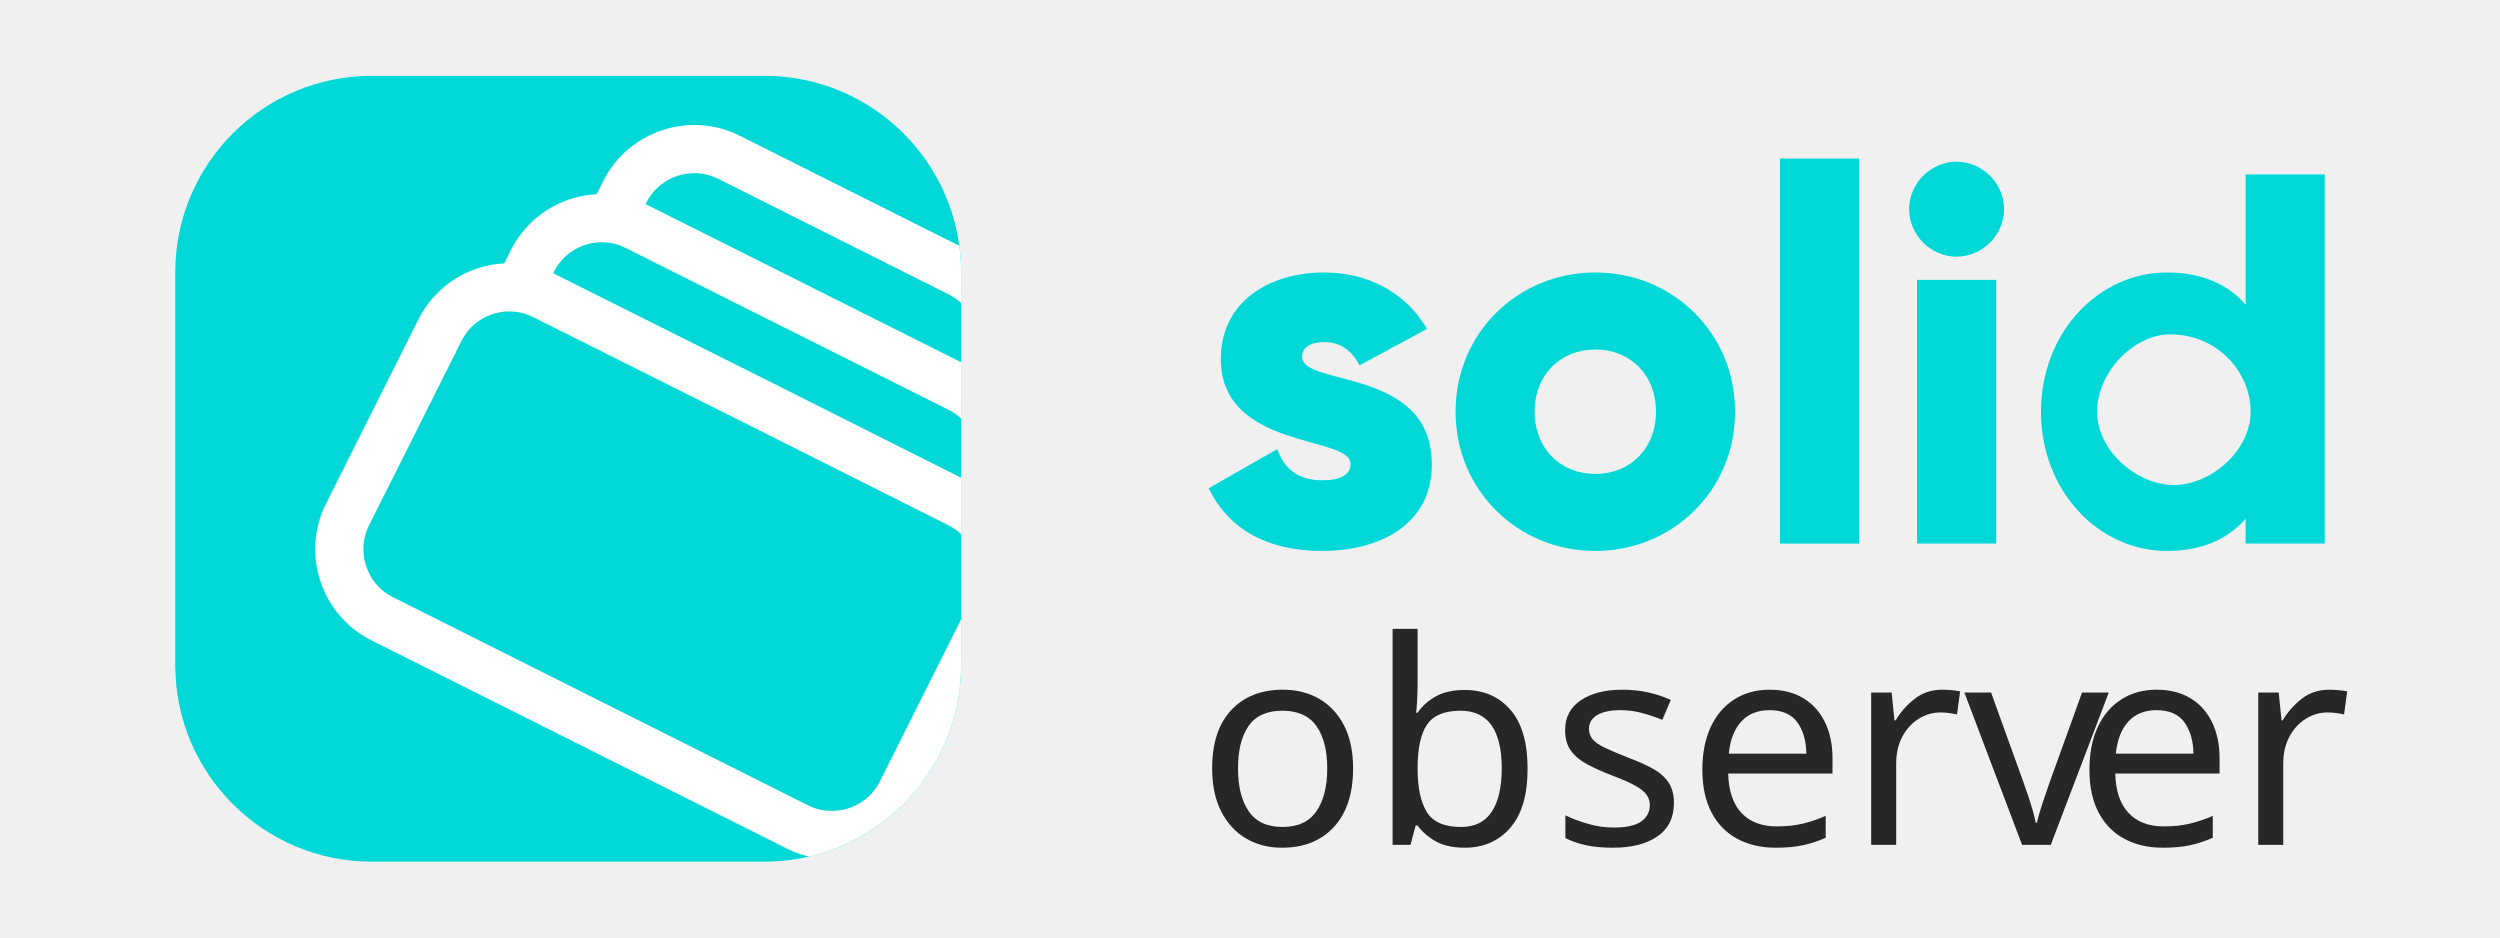
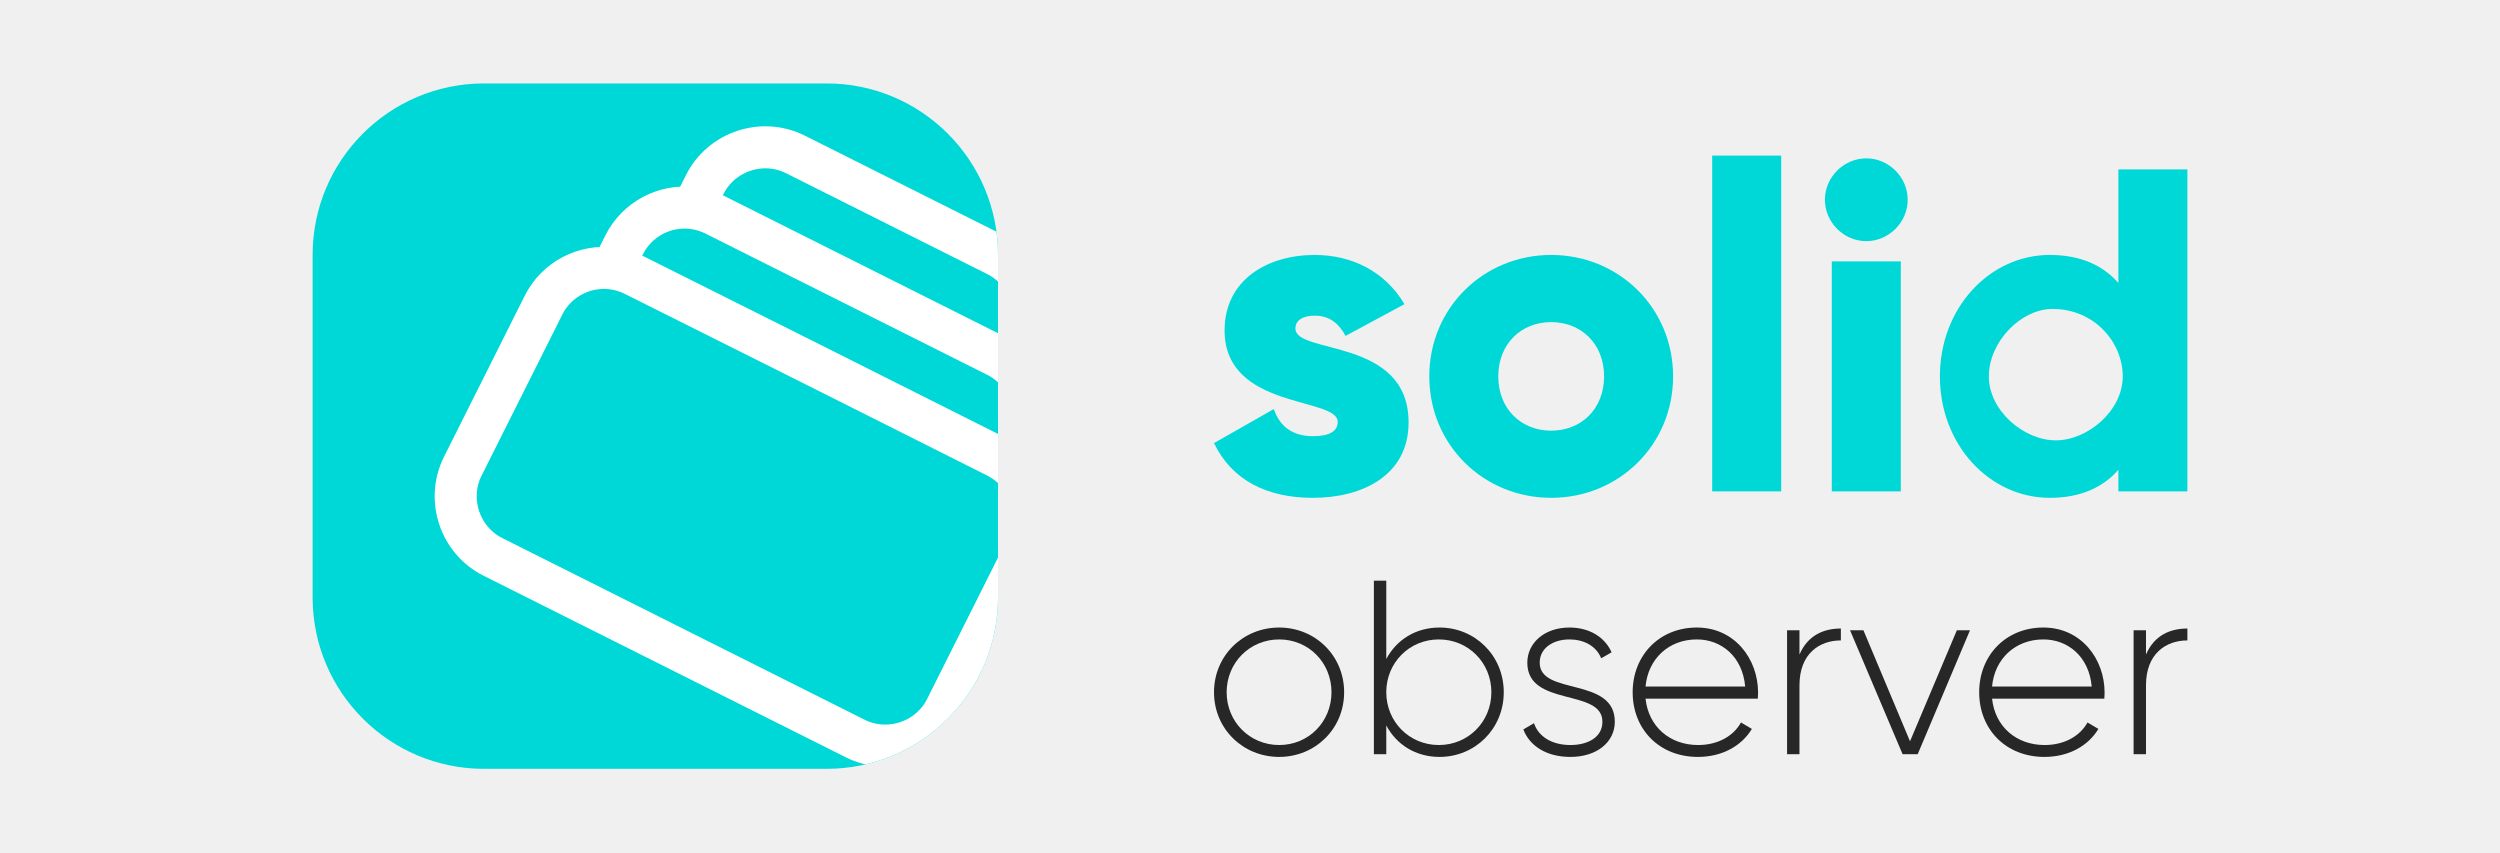
- <svg xmlns="http://www.w3.org/2000/svg" width="100%" height="100%" viewBox="0 0 200 75" version="1.1" xml:space="preserve" style="fill-rule:evenodd;clip-rule:evenodd;stroke-linecap:round;stroke-linejoin:round;">
-   <g transform="matrix(0.079982,0,0,0.079982,-36.92747,-21.60669)">
+ <svg xmlns="http://www.w3.org/2000/svg" width="100%" height="100%" viewBox="0 0 220 75" version="1.1" xml:space="preserve" style="fill-rule:evenodd;clip-rule:evenodd;stroke-linecap:round;stroke-linejoin:round;">
+   <g transform="matrix(0.076736,0,0,0.076736,-21.37024,-19.20783)">
    <path d="M1423,542.5L1423,935.5C1423,1043.951 1334.951,1132 1226.5,1132L833.5,1132C725.049,1132 637,1043.951 637,935.5L637,542.5C637,434.049 725.049,346 833.5,346L1226.5,346C1334.951,346 1423,434.049 1423,542.5Z" style="fill:rgb(0,216,216);" />
    <clipPath id="_clip1">
      <path d="M1423,542.5L1423,935.5C1423,1043.951 1334.951,1132 1226.5,1132L833.5,1132C725.049,1132 637,1043.951 637,935.5L637,542.5C637,434.049 725.049,346 833.5,346L1226.5,346C1334.951,346 1423,434.049 1423,542.5Z" />
    </clipPath>
    <g clip-path="url(#_clip1)">
      <g transform="matrix(30.77829,15.42924,-15.42924,30.77829,994.6012,184.6799)">
        <path d="M6,6.878L6,6C6,4.766 7.016,3.75 8.25,3.75L15.75,3.75C16.984,3.75 18,4.766 18,6L18,6.878M6,6.878C6.235,6.795 6.487,6.75 6.75,6.75L17.25,6.75C17.513,6.75 17.765,6.795 18,6.878M6,6.878C5.103,7.195 4.5,8.049 4.5,9L4.5,9.878M18,6.878C18.897,7.195 19.5,8.049 19.5,9L19.5,9.878M19.5,9.878C19.259,9.793 19.005,9.75 18.75,9.75C14.247,9.744 9.747,9.744 5.25,9.75C4.987,9.75 4.735,9.795 4.5,9.878M19.5,9.878C20.397,10.195 21,11.049 21,12L21,18C21,19.234 19.984,20.25 18.75,20.25L5.25,20.25C4.016,20.25 3,19.234 3,18L3,12C3,11.02 3.626,10.187 4.5,9.878" style="fill:none;fill-rule:nonzero;stroke:white;stroke-width:1.4px;" />
      </g>
    </g>
  </g>
-   <g transform="matrix(0.079982,0,0,0.079982,-158.3513,-161.5595)">
+   <g transform="matrix(0.076736,0,0,0.076736,-137.8661,-153.4806)">
    <path d="M3282.208,2376.886C3282.208,2367.391 3290.649,2362.115 3304.365,2362.115C3321.773,2362.115 3332.324,2371.611 3339.71,2385.327L3407.234,2348.927C3385.078,2311.472 3347.095,2292.481 3304.365,2292.481C3249.501,2292.481 3200.968,2321.495 3200.968,2378.996C3200.968,2470.26 3330.742,2454.961 3330.742,2483.976C3330.742,2494.526 3321.246,2500.329 3302.255,2500.329C3279.043,2500.329 3264.272,2489.251 3257.414,2469.205L3188.835,2508.242C3209.409,2550.973 3249.501,2571.019 3302.255,2571.019C3359.228,2571.019 3411.982,2545.17 3411.982,2484.503C3411.982,2386.909 3282.208,2406.956 3282.208,2376.886Z" style="fill:rgb(0,216,216);fill-rule:nonzero;" />
    <path d="M3575.518,2571.019C3653.065,2571.019 3715.314,2510.352 3715.314,2431.75C3715.314,2353.147 3653.065,2292.481 3575.518,2292.481C3497.97,2292.481 3435.721,2353.147 3435.721,2431.75C3435.721,2510.352 3497.97,2571.019 3575.518,2571.019ZM3575.518,2493.999C3541.228,2493.999 3514.851,2469.205 3514.851,2431.75C3514.851,2394.295 3541.228,2369.501 3575.518,2369.501C3609.807,2369.501 3636.184,2394.295 3636.184,2431.75C3636.184,2469.205 3609.807,2493.999 3575.518,2493.999Z" style="fill:rgb(0,216,216);fill-rule:nonzero;" />
    <rect x="3760.155" y="2178.533" width="79.13" height="385.1" style="fill:rgb(0,216,216);fill-rule:nonzero;" />
    <path d="M3936.879,2276.655C3962.728,2276.655 3984.357,2255.026 3984.357,2229.177C3984.357,2203.327 3962.728,2181.698 3936.879,2181.698C3911.03,2181.698 3889.401,2203.327 3889.401,2229.177C3889.401,2255.026 3911.03,2276.655 3936.879,2276.655ZM3897.314,2563.633L3976.444,2563.633L3976.444,2299.866L3897.314,2299.866L3897.314,2563.633Z" style="fill:rgb(0,216,216);fill-rule:nonzero;" />
    <path d="M4225.968,2194.359L4225.968,2324.66C4208.559,2304.614 4182.71,2292.481 4147.365,2292.481C4078.258,2292.481 4021.284,2353.147 4021.284,2431.75C4021.284,2510.352 4078.258,2571.019 4147.365,2571.019C4182.71,2571.019 4208.559,2558.886 4225.968,2538.839L4225.968,2563.633L4305.098,2563.633L4305.098,2194.359L4225.968,2194.359ZM4154.191,2505.109C4117.791,2505.109 4077.415,2471.315 4077.415,2431.75C4077.415,2392.185 4114.111,2354.391 4150.511,2354.391C4197.911,2354.391 4230.968,2392.185 4230.968,2431.75C4230.968,2471.315 4190.591,2505.109 4154.191,2505.109Z" style="fill:rgb(0,216,216);fill-rule:nonzero;" />
  </g>
-   <g transform="matrix(0.043097,0,0,0.043097,-41.25409,-42.89498)">
-     <g transform="matrix(527.5346,0,0,527.5346,5285.257,2563.633)">
-         </g>
-     <text x="3178.284px" y="2563.633px" style="font-family:'Gilroy-Light', 'Gilroy';font-weight:300;font-size:527.535px;fill:rgb(39,39,39);">ob<tspan x="3835.592px 4069.29px " y="2563.633px 2563.633px ">se</tspan>rv<tspan x="4806.783px " y="2563.633px ">e</tspan>r</text>
+   <g transform="matrix(0.041348,0,0,0.041348,-25.52126,-39.63213)">
+     <path d="M3339.71,2569.436C3416.202,2569.436 3477.924,2509.825 3477.924,2431.75C3477.924,2353.675 3416.202,2294.063 3339.71,2294.063C3262.69,2294.063 3200.968,2353.675 3200.968,2431.75C3200.968,2509.825 3262.69,2569.436 3339.71,2569.436ZM3339.71,2544.115C3276.933,2544.115 3227.872,2494.526 3227.872,2431.75C3227.872,2368.973 3276.933,2319.385 3339.71,2319.385C3402.486,2319.385 3451.019,2368.973 3451.019,2431.75C3451.019,2494.526 3402.486,2544.115 3339.71,2544.115Z" style="fill:rgb(39,39,39);fill-rule:nonzero;" />
+     <path d="M3681.025,2294.063C3629.854,2294.063 3589.233,2320.44 3567.605,2361.06L3567.605,2194.359L3541.228,2194.359L3541.228,2563.633L3567.605,2563.633L3567.605,2502.439C3589.233,2543.06 3629.854,2569.436 3681.025,2569.436C3756.462,2569.436 3817.656,2509.825 3817.656,2431.75C3817.656,2353.675 3756.462,2294.063 3681.025,2294.063ZM3679.442,2544.115C3616.665,2544.115 3567.605,2494.526 3567.605,2431.75C3567.605,2368.973 3616.665,2319.385 3679.442,2319.385C3742.219,2319.385 3791.279,2368.973 3791.279,2431.75C3791.279,2494.526 3742.219,2544.115 3679.442,2544.115Z" style="fill:rgb(39,39,39);fill-rule:nonzero;" />
+     <path d="M3894.148,2368.973C3894.148,2337.321 3923.163,2319.385 3957.453,2319.385C3986.467,2319.385 4013.899,2332.046 4024.977,2359.478L4047.134,2346.817C4032.89,2314.637 4000.183,2294.063 3957.453,2294.063C3903.644,2294.063 3867.772,2327.298 3867.772,2368.973C3867.772,2463.929 4027.615,2422.782 4027.615,2494.526C4027.615,2527.761 3996.49,2544.115 3959.563,2544.115C3919.998,2544.115 3891.511,2526.179 3882.015,2497.692L3859.331,2510.88C3871.992,2544.642 3906.809,2569.436 3959.563,2569.436C4016.009,2569.436 4053.991,2537.784 4053.991,2494.526C4053.991,2397.988 3894.148,2439.663 3894.148,2368.973Z" style="fill:rgb(39,39,39);fill-rule:nonzero;" />
+     <path d="M4228.605,2294.063C4147.893,2294.063 4091.974,2354.202 4091.974,2431.75C4091.974,2511.408 4149.475,2569.436 4230.716,2569.436C4282.941,2569.436 4324.089,2545.697 4345.718,2509.825L4322.507,2496.109C4307.208,2524.068 4274.501,2544.115 4231.243,2544.115C4171.104,2544.115 4125.736,2505.077 4119.406,2445.466L4358.379,2445.466C4358.379,2441.245 4358.906,2437.025 4358.906,2432.805C4358.906,2360.533 4308.791,2294.063 4228.605,2294.063ZM4228.605,2319.385C4280.304,2319.385 4325.672,2355.257 4331.475,2419.617L4119.406,2419.617C4124.681,2361.06 4168.466,2319.385 4228.605,2319.385Z" style="fill:rgb(39,39,39);fill-rule:nonzero;" />
+     <path d="M4447.005,2351.565L4447.005,2299.866L4420.628,2299.866L4420.628,2563.633L4447.005,2563.633L4447.005,2416.979C4447.005,2349.454 4489.735,2321.495 4535.103,2321.495L4535.103,2296.173C4499.231,2296.173 4464.941,2309.889 4447.005,2351.565Z" style="fill:rgb(39,39,39);fill-rule:nonzero;" />
+     <path d="M4781.989,2299.866L4682.285,2536.202L4583.109,2299.866L4554.622,2299.866L4666.459,2563.633L4698.639,2563.633L4809.949,2299.866L4781.989,2299.866Z" style="fill:rgb(39,39,39);fill-rule:nonzero;" />
+     <path d="M4966.099,2294.063C4885.386,2294.063 4829.467,2354.202 4829.467,2431.75C4829.467,2511.408 4886.969,2569.436 4968.209,2569.436C5020.435,2569.436 5061.583,2545.697 5083.211,2509.825L5060,2496.109C5044.701,2524.068 5011.994,2544.115 4968.736,2544.115C4908.598,2544.115 4863.23,2505.077 4856.899,2445.466L5095.872,2445.466C5095.872,2441.245 5096.4,2437.025 5096.4,2432.805C5096.4,2360.533 5046.284,2294.063 4966.099,2294.063ZM4966.099,2319.385C5017.797,2319.385 5063.165,2355.257 5068.968,2419.617L4856.899,2419.617C4862.174,2361.06 4905.96,2319.385 4966.099,2319.385Z" style="fill:rgb(39,39,39);fill-rule:nonzero;" />
+     <path d="M5184.498,2351.565L5184.498,2299.866L5158.121,2299.866L5158.121,2563.633L5184.498,2563.633L5184.498,2416.979C5184.498,2349.454 5227.228,2321.495 5272.596,2321.495L5272.596,2296.173C5236.724,2296.173 5202.434,2309.889 5184.498,2351.565Z" style="fill:rgb(39,39,39);fill-rule:nonzero;" />
  </g>
</svg>
